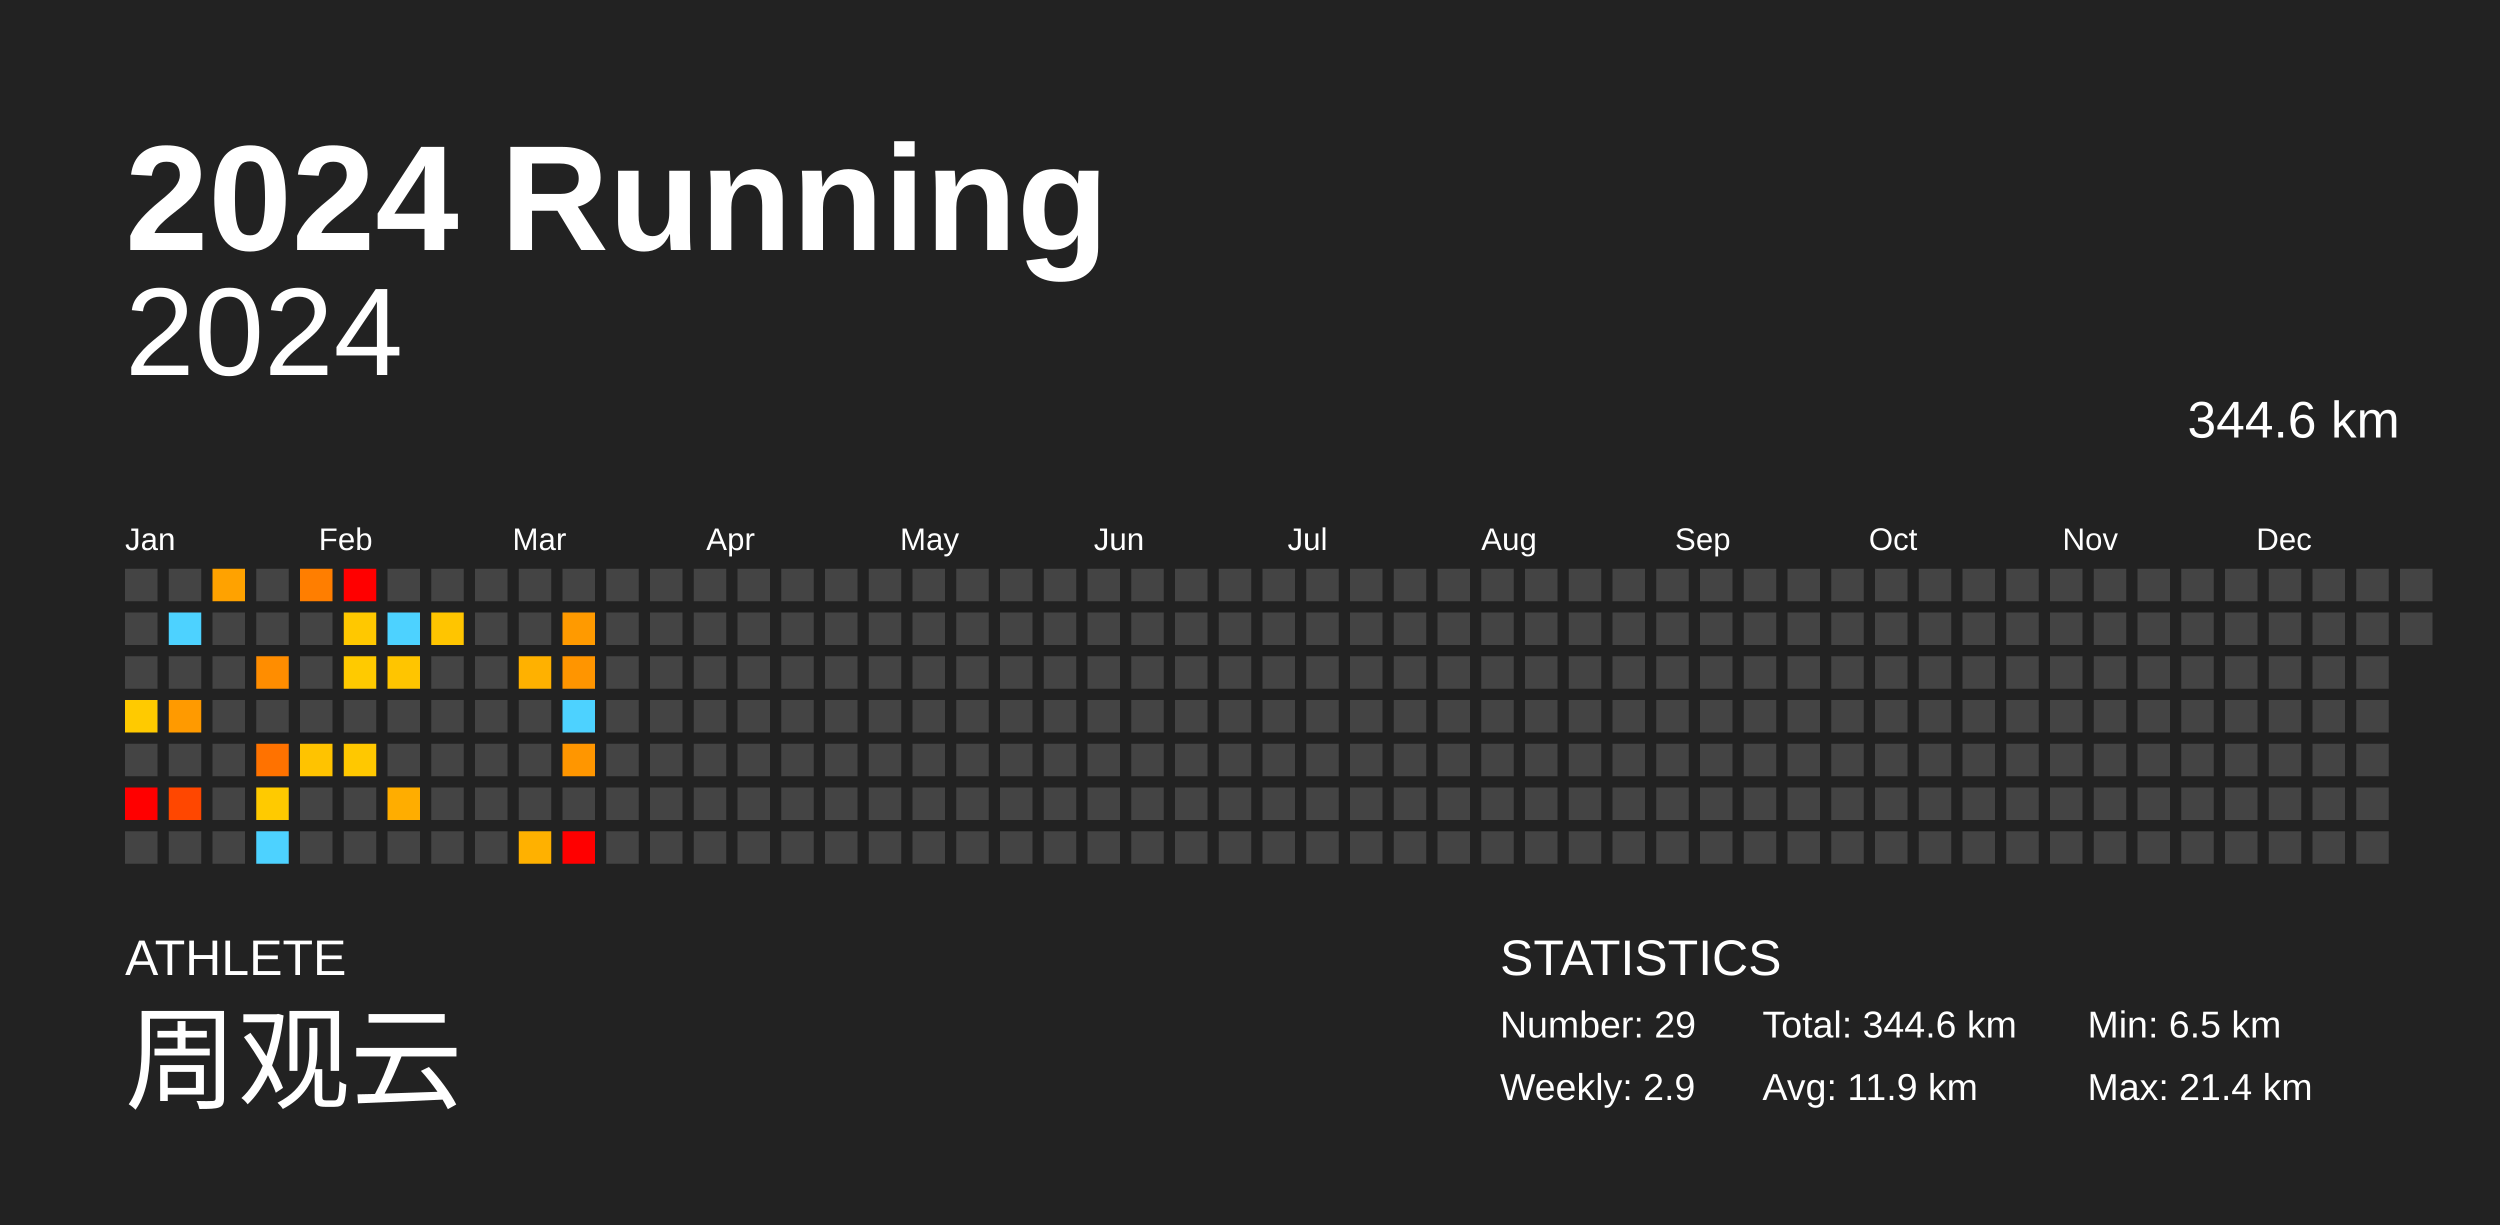
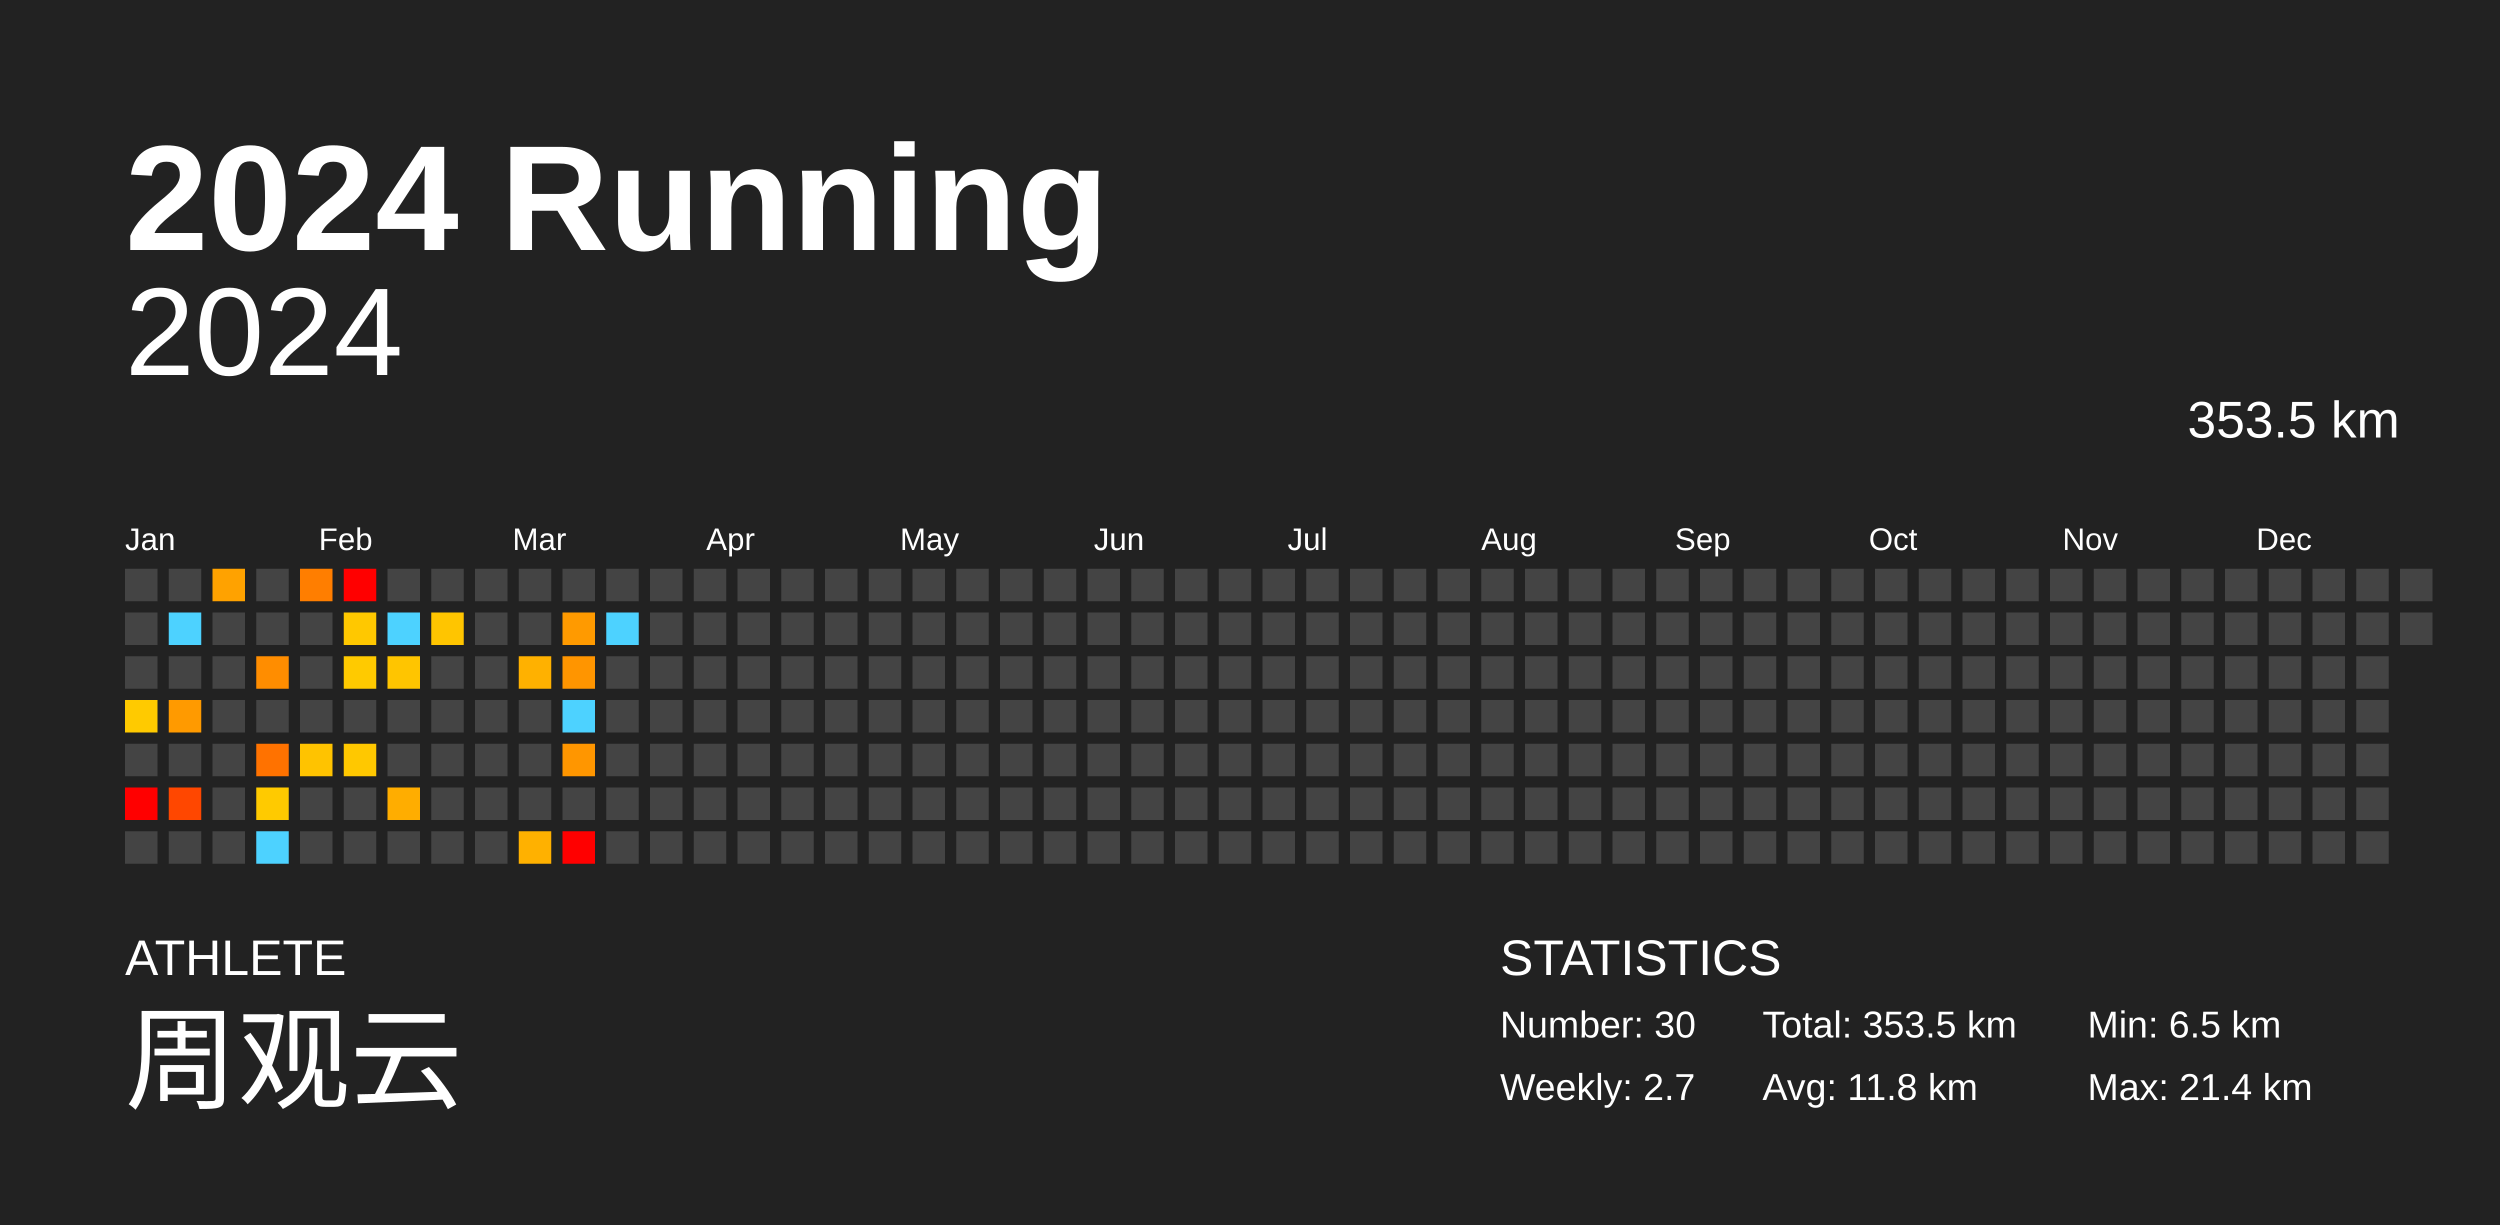
<svg xmlns="http://www.w3.org/2000/svg" baseProfile="full" height="98mm" version="1.1" viewBox="0,0,200,98" width="200mm">
  <defs />
  <rect fill="#222222" height="98" width="200" x="0" y="0" />
  <text fill="#FFFFFF" style="font-size:12px; font-family:Arial; font-weight:bold;" x="10" y="20">2024 Running</text>
  <text fill="#FFFFFF" style="font-size:4px; font-family:Arial" x="10" y="78">ATHLETE</text>
  <text fill="#FFFFFF" style="font-size:9px; font-family:Arial" x="10" y="88">周观云</text>
  <text fill="#FFFFFF" style="font-size:4px; font-family:Arial" x="120" y="78">STATISTICS</text>
-   <text fill="#FFFFFF" style="font-size:3px; font-family:Arial" x="120" y="83">Number: 29</text>
-   <text fill="#FFFFFF" style="font-size:3px; font-family:Arial" x="120" y="88">Weekly: 2.9</text>
-   <text fill="#FFFFFF" style="font-size:3px; font-family:Arial" x="141" y="83">Total: 344.6 km</text>
-   <text fill="#FFFFFF" style="font-size:3px; font-family:Arial" x="141" y="88">Avg: 11.9 km</text>
+   <text fill="#FFFFFF" style="font-size:3px; font-family:Arial" x="120" y="83">Number: 30</text>
+   <text fill="#FFFFFF" style="font-size:3px; font-family:Arial" x="120" y="88">Weekly: 2.7</text>
+   <text fill="#FFFFFF" style="font-size:3px; font-family:Arial" x="141" y="83">Total: 353.5 km</text>
+   <text fill="#FFFFFF" style="font-size:3px; font-family:Arial" x="141" y="88">Avg: 11.8 km</text>
  <text fill="#FFFFFF" style="font-size:3px; font-family:Arial" x="167" y="83">Min: 6.5 km</text>
  <text fill="#FFFFFF" style="font-size:3px; font-family:Arial" x="167" y="88">Max: 21.4 km</text>
  <text alignment-baseline="hanging" fill="#FFFFFF" style="font-size:10.0px; font-family:Arial;" x="10" y="30">2024</text>
-   <text alignment-baseline="hanging" fill="#FFFFFF" style="font-size:4.125px; font-family:Arial;" x="175" y="35">344.6 km</text>
+   <text alignment-baseline="hanging" fill="#FFFFFF" style="font-size:4.125px; font-family:Arial;" x="175" y="35">353.5 km</text>
  <text fill="#FFFFFF" style="font-size:2.5px; font-family:Arial" x="10.0" y="44">Jan</text>
  <text fill="#FFFFFF" style="font-size:2.5px; font-family:Arial" x="25.5" y="44">Feb</text>
  <text fill="#FFFFFF" style="font-size:2.5px; font-family:Arial" x="41.0" y="44">Mar</text>
  <text fill="#FFFFFF" style="font-size:2.5px; font-family:Arial" x="56.5" y="44">Apr</text>
  <text fill="#FFFFFF" style="font-size:2.5px; font-family:Arial" x="72.0" y="44">May</text>
  <text fill="#FFFFFF" style="font-size:2.5px; font-family:Arial" x="87.5" y="44">Jun</text>
  <text fill="#FFFFFF" style="font-size:2.5px; font-family:Arial" x="103.0" y="44">Jul</text>
  <text fill="#FFFFFF" style="font-size:2.5px; font-family:Arial" x="118.5" y="44">Aug</text>
  <text fill="#FFFFFF" style="font-size:2.5px; font-family:Arial" x="134.0" y="44">Sep</text>
  <text fill="#FFFFFF" style="font-size:2.5px; font-family:Arial" x="149.5" y="44">Oct</text>
  <text fill="#FFFFFF" style="font-size:2.5px; font-family:Arial" x="165.0" y="44">Nov</text>
  <text fill="#FFFFFF" style="font-size:2.5px; font-family:Arial" x="180.5" y="44">Dec</text>
  <rect fill="#444444" height="2.6" width="2.6" x="10.0" y="45.5" />
  <rect fill="#444444" height="2.6" width="2.6" x="10.0" y="49.0" />
  <rect fill="#444444" height="2.6" width="2.6" x="10.0" y="52.5" />
  <rect fill="#ffca00" height="2.6" width="2.6" x="10.0" y="56.0" />
  <rect fill="#444444" height="2.6" width="2.6" x="10.0" y="59.5" />
  <rect fill="red" height="2.6" width="2.6" x="10.0" y="63.0" />
  <rect fill="#444444" height="2.6" width="2.6" x="10.0" y="66.5" />
  <rect fill="#444444" height="2.6" width="2.6" x="13.5" y="45.5" />
  <rect fill="#4dd2ff" height="2.6" width="2.6" x="13.5" y="49.0" />
  <rect fill="#444444" height="2.6" width="2.6" x="13.5" y="52.5" />
  <rect fill="#ff9a00" height="2.6" width="2.6" x="13.5" y="56.0" />
  <rect fill="#444444" height="2.6" width="2.6" x="13.5" y="59.5" />
  <rect fill="#ff4700" height="2.6" width="2.6" x="13.5" y="63.0" />
  <rect fill="#444444" height="2.6" width="2.6" x="13.5" y="66.5" />
  <rect fill="#ffa200" height="2.6" width="2.6" x="17.0" y="45.5" />
  <rect fill="#444444" height="2.6" width="2.6" x="17.0" y="49.0" />
  <rect fill="#444444" height="2.6" width="2.6" x="17.0" y="52.5" />
  <rect fill="#444444" height="2.6" width="2.6" x="17.0" y="56.0" />
  <rect fill="#444444" height="2.6" width="2.6" x="17.0" y="59.5" />
  <rect fill="#444444" height="2.6" width="2.6" x="17.0" y="63.0" />
  <rect fill="#444444" height="2.6" width="2.6" x="17.0" y="66.5" />
  <rect fill="#444444" height="2.6" width="2.6" x="20.5" y="45.5" />
  <rect fill="#444444" height="2.6" width="2.6" x="20.5" y="49.0" />
  <rect fill="#ff8d00" height="2.6" width="2.6" x="20.5" y="52.5" />
  <rect fill="#444444" height="2.6" width="2.6" x="20.5" y="56.0" />
  <rect fill="#ff7200" height="2.6" width="2.6" x="20.5" y="59.5" />
  <rect fill="#ffca00" height="2.6" width="2.6" x="20.5" y="63.0" />
  <rect fill="#4dd2ff" height="2.6" width="2.6" x="20.5" y="66.5" />
  <rect fill="#ff7e00" height="2.6" width="2.6" x="24.0" y="45.5" />
  <rect fill="#444444" height="2.6" width="2.6" x="24.0" y="49.0" />
  <rect fill="#444444" height="2.6" width="2.6" x="24.0" y="52.5" />
  <rect fill="#444444" height="2.6" width="2.6" x="24.0" y="56.0" />
  <rect fill="#ffc300" height="2.6" width="2.6" x="24.0" y="59.5" />
  <rect fill="#444444" height="2.6" width="2.6" x="24.0" y="63.0" />
  <rect fill="#444444" height="2.6" width="2.6" x="24.0" y="66.5" />
  <rect fill="red" height="2.6" width="2.6" x="27.5" y="45.5" />
  <rect fill="#ffc800" height="2.6" width="2.6" x="27.5" y="49.0" />
  <rect fill="#ffca00" height="2.6" width="2.6" x="27.5" y="52.5" />
  <rect fill="#444444" height="2.6" width="2.6" x="27.5" y="56.0" />
  <rect fill="#ffc800" height="2.6" width="2.6" x="27.5" y="59.5" />
  <rect fill="#444444" height="2.6" width="2.6" x="27.5" y="63.0" />
  <rect fill="#444444" height="2.6" width="2.6" x="27.5" y="66.5" />
  <rect fill="#444444" height="2.6" width="2.6" x="31.0" y="45.5" />
  <rect fill="#4dd2ff" height="2.6" width="2.6" x="31.0" y="49.0" />
  <rect fill="#ffc500" height="2.6" width="2.6" x="31.0" y="52.5" />
  <rect fill="#444444" height="2.6" width="2.6" x="31.0" y="56.0" />
  <rect fill="#444444" height="2.6" width="2.6" x="31.0" y="59.5" />
  <rect fill="#ffad00" height="2.6" width="2.6" x="31.0" y="63.0" />
  <rect fill="#444444" height="2.6" width="2.6" x="31.0" y="66.5" />
  <rect fill="#444444" height="2.6" width="2.6" x="34.5" y="45.5" />
  <rect fill="#ffc500" height="2.6" width="2.6" x="34.5" y="49.0" />
  <rect fill="#444444" height="2.6" width="2.6" x="34.5" y="52.5" />
  <rect fill="#444444" height="2.6" width="2.6" x="34.5" y="56.0" />
  <rect fill="#444444" height="2.6" width="2.6" x="34.5" y="59.5" />
  <rect fill="#444444" height="2.6" width="2.6" x="34.5" y="63.0" />
  <rect fill="#444444" height="2.6" width="2.6" x="34.5" y="66.5" />
  <rect fill="#444444" height="2.6" width="2.6" x="38.0" y="45.5" />
  <rect fill="#444444" height="2.6" width="2.6" x="38.0" y="49.0" />
  <rect fill="#444444" height="2.6" width="2.6" x="38.0" y="52.5" />
  <rect fill="#444444" height="2.6" width="2.6" x="38.0" y="56.0" />
  <rect fill="#444444" height="2.6" width="2.6" x="38.0" y="59.5" />
  <rect fill="#444444" height="2.6" width="2.6" x="38.0" y="63.0" />
  <rect fill="#444444" height="2.6" width="2.6" x="38.0" y="66.5" />
  <rect fill="#444444" height="2.6" width="2.6" x="41.5" y="45.5" />
  <rect fill="#444444" height="2.6" width="2.6" x="41.5" y="49.0" />
  <rect fill="#ffb100" height="2.6" width="2.6" x="41.5" y="52.5" />
  <rect fill="#444444" height="2.6" width="2.6" x="41.5" y="56.0" />
  <rect fill="#444444" height="2.6" width="2.6" x="41.5" y="59.5" />
  <rect fill="#444444" height="2.6" width="2.6" x="41.5" y="63.0" />
  <rect fill="#ffb100" height="2.6" width="2.6" x="41.5" y="66.5" />
  <rect fill="#444444" height="2.6" width="2.6" x="45.0" y="45.5" />
  <rect fill="#ff9a00" height="2.6" width="2.6" x="45.0" y="49.0" />
  <rect fill="#ff9500" height="2.6" width="2.6" x="45.0" y="52.5" />
  <rect fill="#4dd2ff" height="2.6" width="2.6" x="45.0" y="56.0" />
  <rect fill="#ff9600" height="2.6" width="2.6" x="45.0" y="59.5" />
  <rect fill="#444444" height="2.6" width="2.6" x="45.0" y="63.0" />
  <rect fill="red" height="2.6" width="2.6" x="45.0" y="66.5" />
  <rect fill="#444444" height="2.6" width="2.6" x="48.5" y="45.5" />
-   <rect fill="#444444" height="2.6" width="2.6" x="48.5" y="49.0" />
+   <rect fill="#4dd2ff" height="2.6" width="2.6" x="48.5" y="49.0" />
  <rect fill="#444444" height="2.6" width="2.6" x="48.5" y="52.5" />
  <rect fill="#444444" height="2.6" width="2.6" x="48.5" y="56.0" />
  <rect fill="#444444" height="2.6" width="2.6" x="48.5" y="59.5" />
  <rect fill="#444444" height="2.6" width="2.6" x="48.5" y="63.0" />
  <rect fill="#444444" height="2.6" width="2.6" x="48.5" y="66.5" />
  <rect fill="#444444" height="2.6" width="2.6" x="52.0" y="45.5" />
  <rect fill="#444444" height="2.6" width="2.6" x="52.0" y="49.0" />
  <rect fill="#444444" height="2.6" width="2.6" x="52.0" y="52.5" />
  <rect fill="#444444" height="2.6" width="2.6" x="52.0" y="56.0" />
  <rect fill="#444444" height="2.6" width="2.6" x="52.0" y="59.5" />
  <rect fill="#444444" height="2.6" width="2.6" x="52.0" y="63.0" />
  <rect fill="#444444" height="2.6" width="2.6" x="52.0" y="66.5" />
  <rect fill="#444444" height="2.6" width="2.6" x="55.5" y="45.5" />
  <rect fill="#444444" height="2.6" width="2.6" x="55.5" y="49.0" />
  <rect fill="#444444" height="2.6" width="2.6" x="55.5" y="52.5" />
  <rect fill="#444444" height="2.6" width="2.6" x="55.5" y="56.0" />
  <rect fill="#444444" height="2.6" width="2.6" x="55.5" y="59.5" />
  <rect fill="#444444" height="2.6" width="2.6" x="55.5" y="63.0" />
  <rect fill="#444444" height="2.6" width="2.6" x="55.5" y="66.5" />
  <rect fill="#444444" height="2.6" width="2.6" x="59.0" y="45.5" />
  <rect fill="#444444" height="2.6" width="2.6" x="59.0" y="49.0" />
  <rect fill="#444444" height="2.6" width="2.6" x="59.0" y="52.5" />
  <rect fill="#444444" height="2.6" width="2.6" x="59.0" y="56.0" />
  <rect fill="#444444" height="2.6" width="2.6" x="59.0" y="59.5" />
  <rect fill="#444444" height="2.6" width="2.6" x="59.0" y="63.0" />
  <rect fill="#444444" height="2.6" width="2.6" x="59.0" y="66.5" />
  <rect fill="#444444" height="2.6" width="2.6" x="62.5" y="45.5" />
  <rect fill="#444444" height="2.6" width="2.6" x="62.5" y="49.0" />
  <rect fill="#444444" height="2.6" width="2.6" x="62.5" y="52.5" />
  <rect fill="#444444" height="2.6" width="2.6" x="62.5" y="56.0" />
  <rect fill="#444444" height="2.6" width="2.6" x="62.5" y="59.5" />
  <rect fill="#444444" height="2.6" width="2.6" x="62.5" y="63.0" />
  <rect fill="#444444" height="2.6" width="2.6" x="62.5" y="66.5" />
  <rect fill="#444444" height="2.6" width="2.6" x="66.0" y="45.5" />
  <rect fill="#444444" height="2.6" width="2.6" x="66.0" y="49.0" />
  <rect fill="#444444" height="2.6" width="2.6" x="66.0" y="52.5" />
  <rect fill="#444444" height="2.6" width="2.6" x="66.0" y="56.0" />
  <rect fill="#444444" height="2.6" width="2.6" x="66.0" y="59.5" />
  <rect fill="#444444" height="2.6" width="2.6" x="66.0" y="63.0" />
  <rect fill="#444444" height="2.6" width="2.6" x="66.0" y="66.5" />
  <rect fill="#444444" height="2.6" width="2.6" x="69.5" y="45.5" />
  <rect fill="#444444" height="2.6" width="2.6" x="69.5" y="49.0" />
  <rect fill="#444444" height="2.6" width="2.6" x="69.5" y="52.5" />
  <rect fill="#444444" height="2.6" width="2.6" x="69.5" y="56.0" />
  <rect fill="#444444" height="2.6" width="2.6" x="69.5" y="59.5" />
  <rect fill="#444444" height="2.6" width="2.6" x="69.5" y="63.0" />
  <rect fill="#444444" height="2.6" width="2.6" x="69.5" y="66.5" />
  <rect fill="#444444" height="2.6" width="2.6" x="73.0" y="45.5" />
  <rect fill="#444444" height="2.6" width="2.6" x="73.0" y="49.0" />
  <rect fill="#444444" height="2.6" width="2.6" x="73.0" y="52.5" />
  <rect fill="#444444" height="2.6" width="2.6" x="73.0" y="56.0" />
  <rect fill="#444444" height="2.6" width="2.6" x="73.0" y="59.5" />
  <rect fill="#444444" height="2.6" width="2.6" x="73.0" y="63.0" />
  <rect fill="#444444" height="2.6" width="2.6" x="73.0" y="66.5" />
  <rect fill="#444444" height="2.6" width="2.6" x="76.5" y="45.5" />
  <rect fill="#444444" height="2.6" width="2.6" x="76.5" y="49.0" />
  <rect fill="#444444" height="2.6" width="2.6" x="76.5" y="52.5" />
  <rect fill="#444444" height="2.6" width="2.6" x="76.5" y="56.0" />
  <rect fill="#444444" height="2.6" width="2.6" x="76.5" y="59.5" />
  <rect fill="#444444" height="2.6" width="2.6" x="76.5" y="63.0" />
  <rect fill="#444444" height="2.6" width="2.6" x="76.5" y="66.5" />
  <rect fill="#444444" height="2.6" width="2.6" x="80.0" y="45.5" />
  <rect fill="#444444" height="2.6" width="2.6" x="80.0" y="49.0" />
  <rect fill="#444444" height="2.6" width="2.6" x="80.0" y="52.5" />
  <rect fill="#444444" height="2.6" width="2.6" x="80.0" y="56.0" />
  <rect fill="#444444" height="2.6" width="2.6" x="80.0" y="59.5" />
  <rect fill="#444444" height="2.6" width="2.6" x="80.0" y="63.0" />
  <rect fill="#444444" height="2.6" width="2.6" x="80.0" y="66.5" />
  <rect fill="#444444" height="2.6" width="2.6" x="83.5" y="45.5" />
  <rect fill="#444444" height="2.6" width="2.6" x="83.5" y="49.0" />
  <rect fill="#444444" height="2.6" width="2.6" x="83.5" y="52.5" />
  <rect fill="#444444" height="2.6" width="2.6" x="83.5" y="56.0" />
  <rect fill="#444444" height="2.6" width="2.6" x="83.5" y="59.5" />
  <rect fill="#444444" height="2.6" width="2.6" x="83.5" y="63.0" />
  <rect fill="#444444" height="2.6" width="2.6" x="83.5" y="66.5" />
  <rect fill="#444444" height="2.6" width="2.6" x="87.0" y="45.5" />
  <rect fill="#444444" height="2.6" width="2.6" x="87.0" y="49.0" />
  <rect fill="#444444" height="2.6" width="2.6" x="87.0" y="52.5" />
  <rect fill="#444444" height="2.6" width="2.6" x="87.0" y="56.0" />
  <rect fill="#444444" height="2.6" width="2.6" x="87.0" y="59.5" />
  <rect fill="#444444" height="2.6" width="2.6" x="87.0" y="63.0" />
  <rect fill="#444444" height="2.6" width="2.6" x="87.0" y="66.5" />
  <rect fill="#444444" height="2.6" width="2.6" x="90.5" y="45.5" />
  <rect fill="#444444" height="2.6" width="2.6" x="90.5" y="49.0" />
  <rect fill="#444444" height="2.6" width="2.6" x="90.5" y="52.5" />
  <rect fill="#444444" height="2.6" width="2.6" x="90.5" y="56.0" />
  <rect fill="#444444" height="2.6" width="2.6" x="90.5" y="59.5" />
  <rect fill="#444444" height="2.6" width="2.6" x="90.5" y="63.0" />
  <rect fill="#444444" height="2.6" width="2.6" x="90.5" y="66.5" />
  <rect fill="#444444" height="2.6" width="2.6" x="94.0" y="45.5" />
  <rect fill="#444444" height="2.6" width="2.6" x="94.0" y="49.0" />
  <rect fill="#444444" height="2.6" width="2.6" x="94.0" y="52.5" />
  <rect fill="#444444" height="2.6" width="2.6" x="94.0" y="56.0" />
  <rect fill="#444444" height="2.6" width="2.6" x="94.0" y="59.5" />
  <rect fill="#444444" height="2.6" width="2.6" x="94.0" y="63.0" />
  <rect fill="#444444" height="2.6" width="2.6" x="94.0" y="66.5" />
  <rect fill="#444444" height="2.6" width="2.6" x="97.5" y="45.5" />
  <rect fill="#444444" height="2.6" width="2.6" x="97.5" y="49.0" />
  <rect fill="#444444" height="2.6" width="2.6" x="97.5" y="52.5" />
  <rect fill="#444444" height="2.6" width="2.6" x="97.5" y="56.0" />
  <rect fill="#444444" height="2.6" width="2.6" x="97.5" y="59.5" />
  <rect fill="#444444" height="2.6" width="2.6" x="97.5" y="63.0" />
  <rect fill="#444444" height="2.6" width="2.6" x="97.5" y="66.5" />
  <rect fill="#444444" height="2.6" width="2.6" x="101.0" y="45.5" />
  <rect fill="#444444" height="2.6" width="2.6" x="101.0" y="49.0" />
  <rect fill="#444444" height="2.6" width="2.6" x="101.0" y="52.5" />
  <rect fill="#444444" height="2.6" width="2.6" x="101.0" y="56.0" />
  <rect fill="#444444" height="2.6" width="2.6" x="101.0" y="59.5" />
  <rect fill="#444444" height="2.6" width="2.6" x="101.0" y="63.0" />
  <rect fill="#444444" height="2.6" width="2.6" x="101.0" y="66.5" />
  <rect fill="#444444" height="2.6" width="2.6" x="104.5" y="45.5" />
  <rect fill="#444444" height="2.6" width="2.6" x="104.5" y="49.0" />
  <rect fill="#444444" height="2.6" width="2.6" x="104.5" y="52.5" />
  <rect fill="#444444" height="2.6" width="2.6" x="104.5" y="56.0" />
  <rect fill="#444444" height="2.6" width="2.6" x="104.5" y="59.5" />
  <rect fill="#444444" height="2.6" width="2.6" x="104.5" y="63.0" />
  <rect fill="#444444" height="2.6" width="2.6" x="104.5" y="66.5" />
  <rect fill="#444444" height="2.6" width="2.6" x="108.0" y="45.5" />
  <rect fill="#444444" height="2.6" width="2.6" x="108.0" y="49.0" />
  <rect fill="#444444" height="2.6" width="2.6" x="108.0" y="52.5" />
  <rect fill="#444444" height="2.6" width="2.6" x="108.0" y="56.0" />
  <rect fill="#444444" height="2.6" width="2.6" x="108.0" y="59.5" />
  <rect fill="#444444" height="2.6" width="2.6" x="108.0" y="63.0" />
  <rect fill="#444444" height="2.6" width="2.6" x="108.0" y="66.5" />
  <rect fill="#444444" height="2.6" width="2.6" x="111.5" y="45.5" />
  <rect fill="#444444" height="2.6" width="2.6" x="111.5" y="49.0" />
  <rect fill="#444444" height="2.6" width="2.6" x="111.5" y="52.5" />
  <rect fill="#444444" height="2.6" width="2.6" x="111.5" y="56.0" />
  <rect fill="#444444" height="2.6" width="2.6" x="111.5" y="59.5" />
  <rect fill="#444444" height="2.6" width="2.6" x="111.5" y="63.0" />
  <rect fill="#444444" height="2.6" width="2.6" x="111.5" y="66.5" />
  <rect fill="#444444" height="2.6" width="2.6" x="115.0" y="45.5" />
  <rect fill="#444444" height="2.6" width="2.6" x="115.0" y="49.0" />
  <rect fill="#444444" height="2.6" width="2.6" x="115.0" y="52.5" />
  <rect fill="#444444" height="2.6" width="2.6" x="115.0" y="56.0" />
  <rect fill="#444444" height="2.6" width="2.6" x="115.0" y="59.5" />
  <rect fill="#444444" height="2.6" width="2.6" x="115.0" y="63.0" />
  <rect fill="#444444" height="2.6" width="2.6" x="115.0" y="66.5" />
  <rect fill="#444444" height="2.6" width="2.6" x="118.5" y="45.5" />
  <rect fill="#444444" height="2.6" width="2.6" x="118.5" y="49.0" />
  <rect fill="#444444" height="2.6" width="2.6" x="118.5" y="52.5" />
  <rect fill="#444444" height="2.6" width="2.6" x="118.5" y="56.0" />
  <rect fill="#444444" height="2.6" width="2.6" x="118.5" y="59.5" />
  <rect fill="#444444" height="2.6" width="2.6" x="118.5" y="63.0" />
  <rect fill="#444444" height="2.6" width="2.6" x="118.5" y="66.5" />
  <rect fill="#444444" height="2.6" width="2.6" x="122.0" y="45.5" />
  <rect fill="#444444" height="2.6" width="2.6" x="122.0" y="49.0" />
  <rect fill="#444444" height="2.6" width="2.6" x="122.0" y="52.5" />
  <rect fill="#444444" height="2.6" width="2.6" x="122.0" y="56.0" />
  <rect fill="#444444" height="2.6" width="2.6" x="122.0" y="59.5" />
  <rect fill="#444444" height="2.6" width="2.6" x="122.0" y="63.0" />
  <rect fill="#444444" height="2.6" width="2.6" x="122.0" y="66.5" />
  <rect fill="#444444" height="2.6" width="2.6" x="125.5" y="45.5" />
  <rect fill="#444444" height="2.6" width="2.6" x="125.5" y="49.0" />
  <rect fill="#444444" height="2.6" width="2.6" x="125.5" y="52.5" />
  <rect fill="#444444" height="2.6" width="2.6" x="125.5" y="56.0" />
  <rect fill="#444444" height="2.6" width="2.6" x="125.5" y="59.5" />
  <rect fill="#444444" height="2.6" width="2.6" x="125.5" y="63.0" />
  <rect fill="#444444" height="2.6" width="2.6" x="125.5" y="66.5" />
  <rect fill="#444444" height="2.6" width="2.6" x="129.0" y="45.5" />
  <rect fill="#444444" height="2.6" width="2.6" x="129.0" y="49.0" />
  <rect fill="#444444" height="2.6" width="2.6" x="129.0" y="52.5" />
  <rect fill="#444444" height="2.6" width="2.6" x="129.0" y="56.0" />
  <rect fill="#444444" height="2.6" width="2.6" x="129.0" y="59.5" />
  <rect fill="#444444" height="2.6" width="2.6" x="129.0" y="63.0" />
  <rect fill="#444444" height="2.6" width="2.6" x="129.0" y="66.5" />
  <rect fill="#444444" height="2.6" width="2.6" x="132.5" y="45.5" />
  <rect fill="#444444" height="2.6" width="2.6" x="132.5" y="49.0" />
  <rect fill="#444444" height="2.6" width="2.6" x="132.5" y="52.5" />
  <rect fill="#444444" height="2.6" width="2.6" x="132.5" y="56.0" />
  <rect fill="#444444" height="2.6" width="2.6" x="132.5" y="59.5" />
  <rect fill="#444444" height="2.6" width="2.6" x="132.5" y="63.0" />
  <rect fill="#444444" height="2.6" width="2.6" x="132.5" y="66.5" />
  <rect fill="#444444" height="2.6" width="2.6" x="136.0" y="45.5" />
  <rect fill="#444444" height="2.6" width="2.6" x="136.0" y="49.0" />
  <rect fill="#444444" height="2.6" width="2.6" x="136.0" y="52.5" />
  <rect fill="#444444" height="2.6" width="2.6" x="136.0" y="56.0" />
  <rect fill="#444444" height="2.6" width="2.6" x="136.0" y="59.5" />
  <rect fill="#444444" height="2.6" width="2.6" x="136.0" y="63.0" />
  <rect fill="#444444" height="2.6" width="2.6" x="136.0" y="66.5" />
  <rect fill="#444444" height="2.6" width="2.6" x="139.5" y="45.5" />
  <rect fill="#444444" height="2.6" width="2.6" x="139.5" y="49.0" />
  <rect fill="#444444" height="2.6" width="2.6" x="139.5" y="52.5" />
  <rect fill="#444444" height="2.6" width="2.6" x="139.5" y="56.0" />
  <rect fill="#444444" height="2.6" width="2.6" x="139.5" y="59.5" />
  <rect fill="#444444" height="2.6" width="2.6" x="139.5" y="63.0" />
  <rect fill="#444444" height="2.6" width="2.6" x="139.5" y="66.5" />
  <rect fill="#444444" height="2.6" width="2.6" x="143.0" y="45.5" />
  <rect fill="#444444" height="2.6" width="2.6" x="143.0" y="49.0" />
  <rect fill="#444444" height="2.6" width="2.6" x="143.0" y="52.5" />
  <rect fill="#444444" height="2.6" width="2.6" x="143.0" y="56.0" />
  <rect fill="#444444" height="2.6" width="2.6" x="143.0" y="59.5" />
  <rect fill="#444444" height="2.6" width="2.6" x="143.0" y="63.0" />
  <rect fill="#444444" height="2.6" width="2.6" x="143.0" y="66.5" />
  <rect fill="#444444" height="2.6" width="2.6" x="146.5" y="45.5" />
  <rect fill="#444444" height="2.6" width="2.6" x="146.5" y="49.0" />
  <rect fill="#444444" height="2.6" width="2.6" x="146.5" y="52.5" />
  <rect fill="#444444" height="2.6" width="2.6" x="146.5" y="56.0" />
  <rect fill="#444444" height="2.6" width="2.6" x="146.5" y="59.5" />
  <rect fill="#444444" height="2.6" width="2.6" x="146.5" y="63.0" />
  <rect fill="#444444" height="2.6" width="2.6" x="146.5" y="66.5" />
  <rect fill="#444444" height="2.6" width="2.6" x="150.0" y="45.5" />
  <rect fill="#444444" height="2.6" width="2.6" x="150.0" y="49.0" />
  <rect fill="#444444" height="2.6" width="2.6" x="150.0" y="52.5" />
  <rect fill="#444444" height="2.6" width="2.6" x="150.0" y="56.0" />
  <rect fill="#444444" height="2.6" width="2.6" x="150.0" y="59.5" />
  <rect fill="#444444" height="2.6" width="2.6" x="150.0" y="63.0" />
  <rect fill="#444444" height="2.6" width="2.6" x="150.0" y="66.5" />
  <rect fill="#444444" height="2.6" width="2.6" x="153.5" y="45.5" />
  <rect fill="#444444" height="2.6" width="2.6" x="153.5" y="49.0" />
  <rect fill="#444444" height="2.6" width="2.6" x="153.5" y="52.5" />
  <rect fill="#444444" height="2.6" width="2.6" x="153.5" y="56.0" />
  <rect fill="#444444" height="2.6" width="2.6" x="153.5" y="59.5" />
  <rect fill="#444444" height="2.6" width="2.6" x="153.5" y="63.0" />
  <rect fill="#444444" height="2.6" width="2.6" x="153.5" y="66.5" />
  <rect fill="#444444" height="2.6" width="2.6" x="157.0" y="45.5" />
  <rect fill="#444444" height="2.6" width="2.6" x="157.0" y="49.0" />
  <rect fill="#444444" height="2.6" width="2.6" x="157.0" y="52.5" />
  <rect fill="#444444" height="2.6" width="2.6" x="157.0" y="56.0" />
  <rect fill="#444444" height="2.6" width="2.6" x="157.0" y="59.5" />
  <rect fill="#444444" height="2.6" width="2.6" x="157.0" y="63.0" />
  <rect fill="#444444" height="2.6" width="2.6" x="157.0" y="66.5" />
  <rect fill="#444444" height="2.6" width="2.6" x="160.5" y="45.5" />
  <rect fill="#444444" height="2.6" width="2.6" x="160.5" y="49.0" />
  <rect fill="#444444" height="2.6" width="2.6" x="160.5" y="52.5" />
  <rect fill="#444444" height="2.6" width="2.6" x="160.5" y="56.0" />
  <rect fill="#444444" height="2.6" width="2.6" x="160.5" y="59.5" />
  <rect fill="#444444" height="2.6" width="2.6" x="160.5" y="63.0" />
  <rect fill="#444444" height="2.6" width="2.6" x="160.5" y="66.5" />
  <rect fill="#444444" height="2.6" width="2.6" x="164.0" y="45.5" />
  <rect fill="#444444" height="2.6" width="2.6" x="164.0" y="49.0" />
  <rect fill="#444444" height="2.6" width="2.6" x="164.0" y="52.5" />
  <rect fill="#444444" height="2.6" width="2.6" x="164.0" y="56.0" />
  <rect fill="#444444" height="2.6" width="2.6" x="164.0" y="59.5" />
  <rect fill="#444444" height="2.6" width="2.6" x="164.0" y="63.0" />
  <rect fill="#444444" height="2.6" width="2.6" x="164.0" y="66.5" />
  <rect fill="#444444" height="2.6" width="2.6" x="167.5" y="45.5" />
  <rect fill="#444444" height="2.6" width="2.6" x="167.5" y="49.0" />
  <rect fill="#444444" height="2.6" width="2.6" x="167.5" y="52.5" />
  <rect fill="#444444" height="2.6" width="2.6" x="167.5" y="56.0" />
  <rect fill="#444444" height="2.6" width="2.6" x="167.5" y="59.5" />
  <rect fill="#444444" height="2.6" width="2.6" x="167.5" y="63.0" />
  <rect fill="#444444" height="2.6" width="2.6" x="167.5" y="66.5" />
  <rect fill="#444444" height="2.6" width="2.6" x="171.0" y="45.5" />
  <rect fill="#444444" height="2.6" width="2.6" x="171.0" y="49.0" />
  <rect fill="#444444" height="2.6" width="2.6" x="171.0" y="52.5" />
  <rect fill="#444444" height="2.6" width="2.6" x="171.0" y="56.0" />
  <rect fill="#444444" height="2.6" width="2.6" x="171.0" y="59.5" />
  <rect fill="#444444" height="2.6" width="2.6" x="171.0" y="63.0" />
  <rect fill="#444444" height="2.6" width="2.6" x="171.0" y="66.5" />
  <rect fill="#444444" height="2.6" width="2.6" x="174.5" y="45.5" />
  <rect fill="#444444" height="2.6" width="2.6" x="174.5" y="49.0" />
  <rect fill="#444444" height="2.6" width="2.6" x="174.5" y="52.5" />
  <rect fill="#444444" height="2.6" width="2.6" x="174.5" y="56.0" />
  <rect fill="#444444" height="2.6" width="2.6" x="174.5" y="59.5" />
  <rect fill="#444444" height="2.6" width="2.6" x="174.5" y="63.0" />
  <rect fill="#444444" height="2.6" width="2.6" x="174.5" y="66.5" />
  <rect fill="#444444" height="2.6" width="2.6" x="178.0" y="45.5" />
  <rect fill="#444444" height="2.6" width="2.6" x="178.0" y="49.0" />
  <rect fill="#444444" height="2.6" width="2.6" x="178.0" y="52.5" />
  <rect fill="#444444" height="2.6" width="2.6" x="178.0" y="56.0" />
  <rect fill="#444444" height="2.6" width="2.6" x="178.0" y="59.5" />
  <rect fill="#444444" height="2.6" width="2.6" x="178.0" y="63.0" />
  <rect fill="#444444" height="2.6" width="2.6" x="178.0" y="66.5" />
  <rect fill="#444444" height="2.6" width="2.6" x="181.5" y="45.5" />
  <rect fill="#444444" height="2.6" width="2.6" x="181.5" y="49.0" />
  <rect fill="#444444" height="2.6" width="2.6" x="181.5" y="52.5" />
  <rect fill="#444444" height="2.6" width="2.6" x="181.5" y="56.0" />
  <rect fill="#444444" height="2.6" width="2.6" x="181.5" y="59.5" />
  <rect fill="#444444" height="2.6" width="2.6" x="181.5" y="63.0" />
  <rect fill="#444444" height="2.6" width="2.6" x="181.5" y="66.5" />
  <rect fill="#444444" height="2.6" width="2.6" x="185.0" y="45.5" />
  <rect fill="#444444" height="2.6" width="2.6" x="185.0" y="49.0" />
  <rect fill="#444444" height="2.6" width="2.6" x="185.0" y="52.5" />
  <rect fill="#444444" height="2.6" width="2.6" x="185.0" y="56.0" />
  <rect fill="#444444" height="2.6" width="2.6" x="185.0" y="59.5" />
  <rect fill="#444444" height="2.6" width="2.6" x="185.0" y="63.0" />
  <rect fill="#444444" height="2.6" width="2.6" x="185.0" y="66.5" />
  <rect fill="#444444" height="2.6" width="2.6" x="188.5" y="45.5" />
  <rect fill="#444444" height="2.6" width="2.6" x="188.5" y="49.0" />
  <rect fill="#444444" height="2.6" width="2.6" x="188.5" y="52.5" />
  <rect fill="#444444" height="2.6" width="2.6" x="188.5" y="56.0" />
  <rect fill="#444444" height="2.6" width="2.6" x="188.5" y="59.5" />
  <rect fill="#444444" height="2.6" width="2.6" x="188.5" y="63.0" />
  <rect fill="#444444" height="2.6" width="2.6" x="188.5" y="66.5" />
  <rect fill="#444444" height="2.6" width="2.6" x="192.0" y="45.5" />
  <rect fill="#444444" height="2.6" width="2.6" x="192.0" y="49.0" />
</svg>
